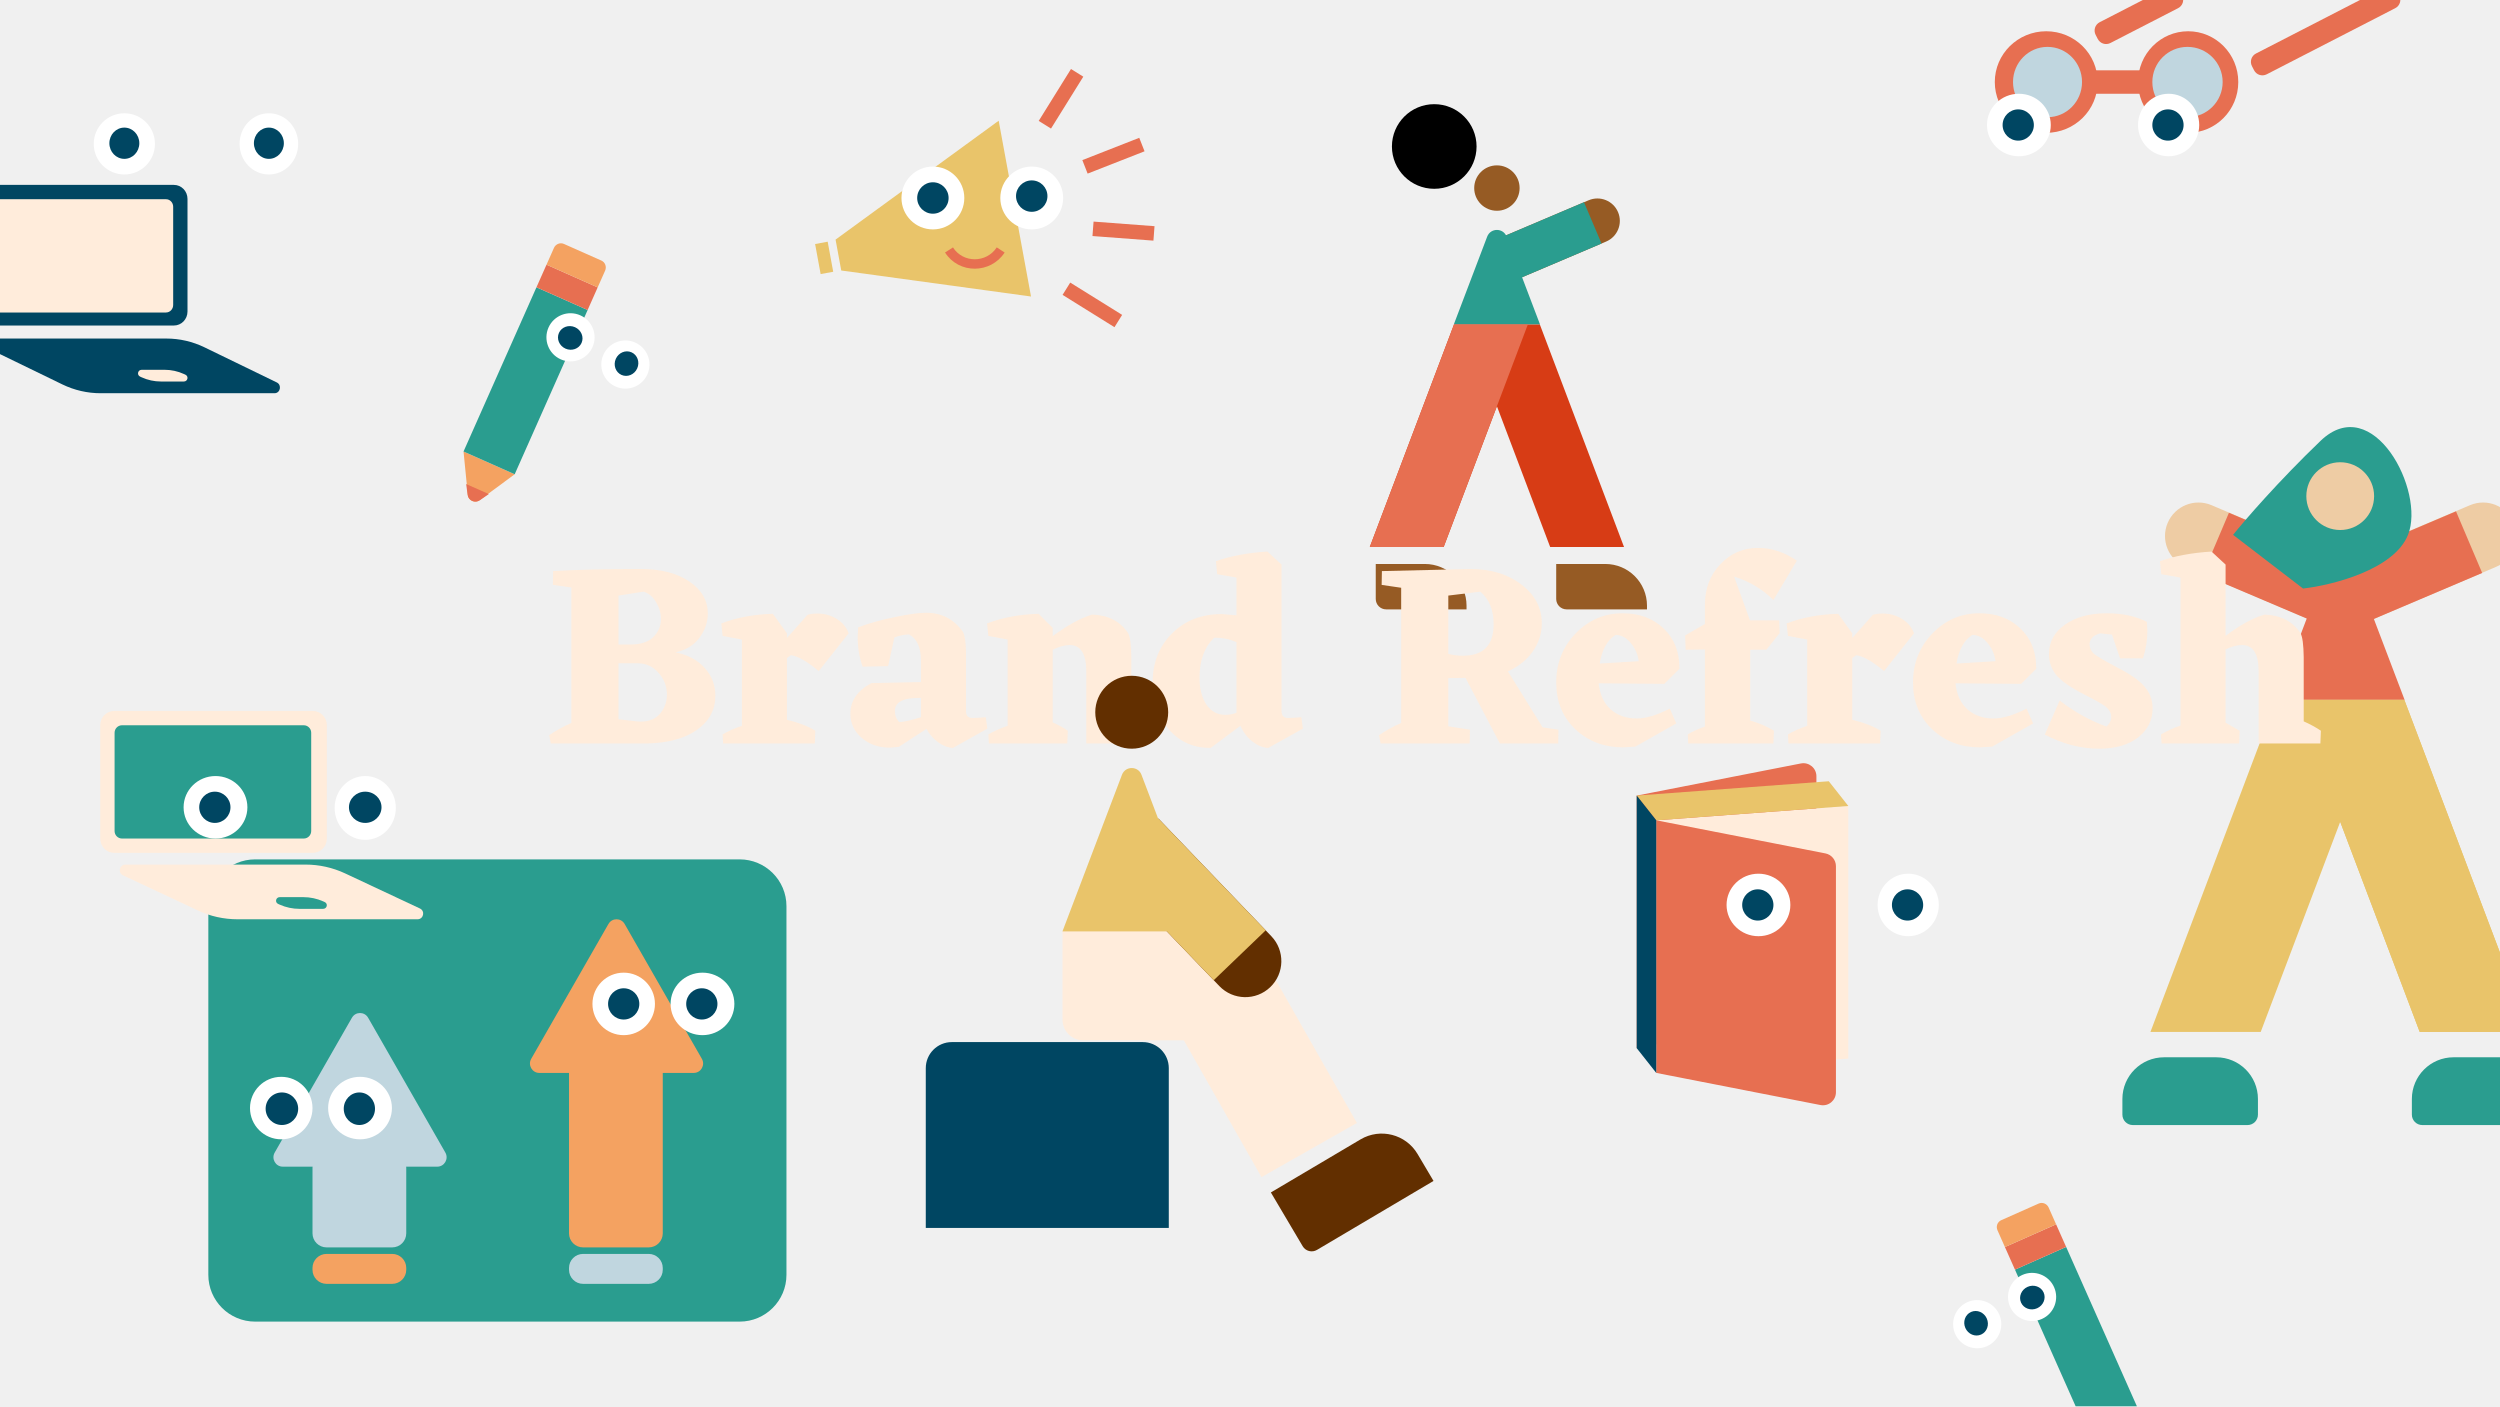
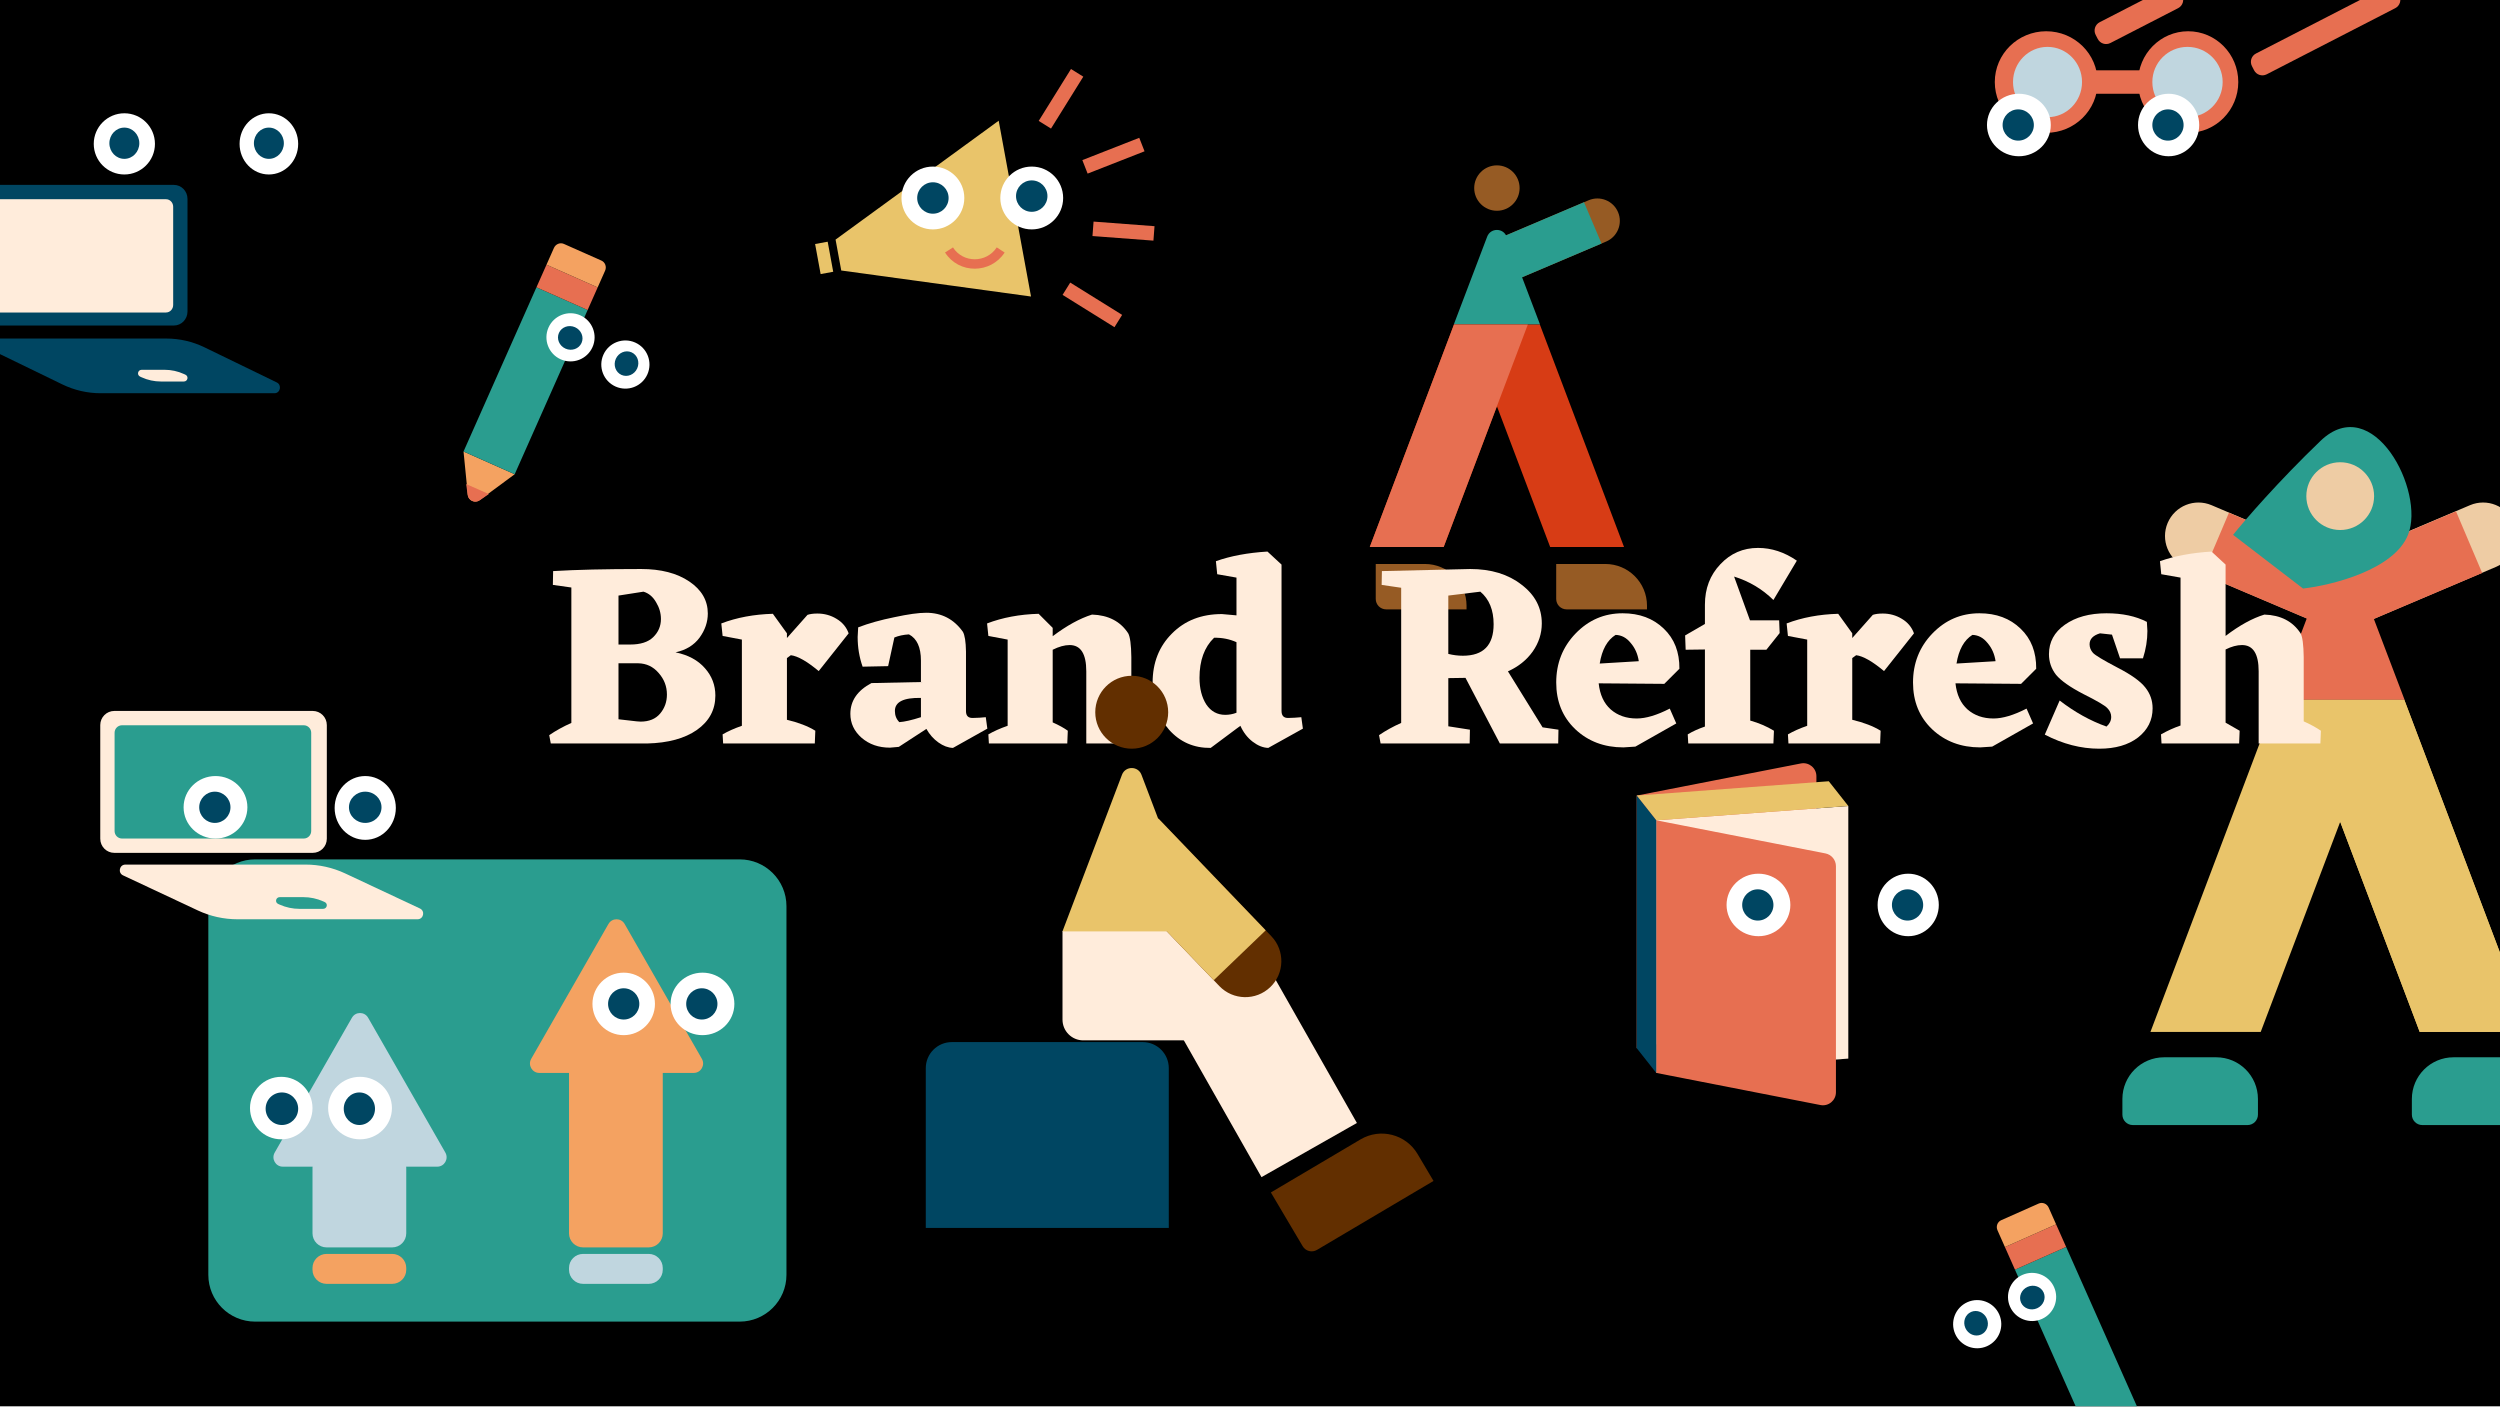
<svg xmlns="http://www.w3.org/2000/svg" width="1920" height="1080" viewBox="0 0 1920 1080" fill="none">
  <g clip-path="url(#clip0)">
-     <rect width="1920" height="1080" fill="none" />
+     <rect width="1920" height="1080" fill="#000000" />
    <path d="M359.293 380.06C359.734 384.504 364.777 386.743 368.369 384.091L377.786 377.138L395.287 364.218L355.988 346.765L359.293 380.06Z" fill="#F4A261" />
    <path d="M412 220.643L451.299 238.096L395.287 364.218L355.988 346.765L412 220.643Z" fill="#2A9D8F" />
    <path d="M419.712 203.279L459.011 220.732L451.299 238.096L412 220.643L419.712 203.279Z" fill="#E76F51" />
    <path d="M425.424 190.416C426.752 187.425 430.175 186.042 433.069 187.327L461.888 200.126C464.782 201.411 466.051 204.878 464.723 207.869L459.01 220.731L419.711 203.279L425.424 190.416Z" fill="#F4A261" />
    <path d="M359.141 380.164C359.707 384.435 364.845 386.717 368.393 384.273L375.39 379.453L358.025 371.742L359.141 380.164Z" fill="#E76F51" />
    <path d="M455.063 266.575C450.916 275.913 439.985 280.121 430.647 275.974C421.309 271.827 417.101 260.896 421.248 251.558C425.395 242.22 436.327 238.012 445.664 242.159C455.002 246.306 459.21 257.238 455.063 266.575Z" fill="white" />
    <path d="M446.634 263.379C444.617 267.922 439.094 269.878 434.299 267.749C429.504 265.619 427.252 260.21 429.27 255.668C431.287 251.125 436.81 249.169 441.605 251.298C446.4 253.428 448.652 258.837 446.634 263.379Z" fill="#004662" />
    <path d="M497.206 287.48C493.059 296.818 482.127 301.026 472.789 296.879C463.452 292.731 459.244 281.8 463.391 272.462C467.538 263.124 478.469 258.916 487.807 263.063C497.145 267.21 501.353 278.142 497.206 287.48Z" fill="white" />
    <path d="M489.387 282.913C487.257 287.708 481.848 289.96 477.306 287.942C472.763 285.925 470.807 280.402 472.936 275.607C475.066 270.812 480.475 268.56 485.017 270.578C489.56 272.595 491.516 278.118 489.387 282.913Z" fill="#004662" />
    <path d="M1586.79 957.643L1547.49 975.096L1603.5 1101.22L1642.8 1083.76L1586.79 957.643Z" fill="#2A9D8F" />
    <path d="M1579.08 940.278L1539.78 957.731L1547.49 975.096L1586.79 957.643L1579.08 940.278Z" fill="#E76F51" />
    <path d="M1573.37 927.416C1572.04 924.425 1568.62 923.042 1565.72 924.327L1536.9 937.126C1534.01 938.411 1532.74 941.878 1534.07 944.869L1539.78 957.731L1579.08 940.279L1573.37 927.416Z" fill="#F4A261" />
    <path d="M1543.73 1003.58C1547.87 1012.91 1558.81 1017.12 1568.14 1012.97C1577.48 1008.83 1581.69 997.896 1577.54 988.558C1573.4 979.22 1562.46 975.012 1553.13 979.159C1543.79 983.306 1539.58 994.238 1543.73 1003.58Z" fill="white" />
    <path d="M1552.16 1000.38C1554.17 1004.92 1559.7 1006.88 1564.49 1004.75C1569.29 1002.62 1571.54 997.21 1569.52 992.668C1567.5 988.125 1561.98 986.169 1557.19 988.298C1552.39 990.428 1550.14 995.837 1552.16 1000.38Z" fill="#004662" />
    <path d="M1501.59 1024.48C1505.73 1033.82 1516.66 1038.03 1526 1033.88C1535.34 1029.73 1539.55 1018.8 1535.4 1009.46C1531.25 1000.12 1520.32 995.917 1510.98 1000.06C1501.65 1004.21 1497.44 1015.14 1501.59 1024.48Z" fill="white" />
    <path d="M1509.4 1019.91C1511.53 1024.71 1516.94 1026.96 1521.49 1024.94C1526.03 1022.92 1527.98 1017.4 1525.85 1012.61C1523.73 1007.81 1518.32 1005.56 1513.77 1007.58C1509.23 1009.6 1507.27 1015.12 1509.4 1019.91Z" fill="#004662" />
    <path d="M160 695.931C160 676.087 176.096 660 195.951 660H568.049C587.904 660 604 676.087 604 695.931V979.069C604 998.913 587.904 1015 568.049 1015H195.951C176.096 1015 160 998.913 160 979.069V695.931Z" fill="#2A9D8F" />
    <path d="M240 896.8C240 890.835 244.835 886 250.8 886H301.2C307.165 886 312 890.835 312 896.8V947.2C312 953.165 307.165 958 301.2 958H250.8C244.835 958 240 953.165 240 947.2V896.8Z" fill="#C0D6DF" />
    <path d="M240 973.781C240 967.827 244.835 963 250.8 963H301.2C307.165 963 312 967.827 312 973.781V975.219C312 981.173 307.165 986 301.2 986H250.8C244.835 986 240 981.173 240 975.219V973.781Z" fill="#F4A261" />
    <path d="M270.287 781.615C273.048 776.795 279.952 776.795 282.713 781.615L342.028 885.155C344.789 889.975 341.338 896 335.815 896H217.185C211.662 896 208.211 889.975 210.972 885.155L270.287 781.615Z" fill="#C0D6DF" />
    <path d="M240 851C240 864.255 229.255 875 216 875C202.745 875 192 864.255 192 851C192 837.745 202.745 827 216 827C229.255 827 240 837.745 240 851Z" fill="white" />
    <path d="M229 851.5C229 858.404 223.404 864 216.5 864C209.596 864 204 858.404 204 851.5C204 844.596 209.596 839 216.5 839C223.404 839 229 844.596 229 851.5Z" fill="#004662" />
    <path d="M301 851C301 864.255 290.031 875 276.5 875C262.969 875 252 864.255 252 851C252 837.745 262.969 827 276.5 827C290.031 827 301 837.745 301 851Z" fill="white" />
    <path d="M288 851.5C288 858.404 282.627 864 276 864C269.373 864 264 858.404 264 851.5C264 844.596 269.373 839 276 839C282.627 839 288 844.596 288 851.5Z" fill="#004662" />
    <path d="M437 817.786C437 811.829 441.835 807 447.8 807H498.2C504.165 807 509 811.829 509 817.786V947.214C509 953.171 504.165 958 498.2 958H447.8C441.835 958 437 953.171 437 947.214V817.786Z" fill="#F4A261" />
    <path d="M437 973.781C437 967.827 441.835 963 447.8 963H498.2C504.165 963 509 967.827 509 973.781V975.219C509 981.173 504.165 986 498.2 986H447.8C441.835 986 437 981.173 437 975.219V973.781Z" fill="#C0D6DF" />
    <path d="M467.287 709.615C470.048 704.795 476.952 704.795 479.713 709.615L539.028 813.155C541.789 817.975 538.338 824 532.815 824H414.185C408.662 824 405.211 817.975 407.972 813.155L467.287 709.615Z" fill="#F4A261" />
    <path d="M503 771C503 784.255 492.255 795 479 795C465.745 795 455 784.255 455 771C455 757.745 465.745 747 479 747C492.255 747 503 757.745 503 771Z" fill="white" />
    <path d="M491 771C491 777.627 485.627 783 479 783C472.373 783 467 777.627 467 771C467 764.373 472.373 759 479 759C485.627 759 491 764.373 491 771Z" fill="#004662" />
    <path d="M564 771C564 784.255 553.031 795 539.5 795C525.969 795 515 784.255 515 771C515 757.745 525.969 747 539.5 747C553.031 747 564 757.745 564 771Z" fill="white" />
    <path d="M551 771C551 777.627 545.627 783 539 783C532.373 783 527 777.627 527 771C527 764.373 532.373 759 539 759C545.627 759 551 764.373 551 771Z" fill="#004662" />
    <path d="M1565 54.007H1690V72.007H1565V54.007Z" fill="#E76F51" />
    <path d="M1611 63.007C1611 84.546 1593.32 102.007 1571.5 102.007C1549.68 102.007 1532 84.546 1532 63.007C1532 41.468 1549.68 24.007 1571.5 24.007C1593.32 24.007 1611 41.468 1611 63.007Z" fill="#E76F51" />
    <path d="M1599 63.007C1599 77.918 1587.14 90.007 1572.5 90.007C1557.86 90.007 1546 77.918 1546 63.007C1546 48.095 1557.86 36.007 1572.5 36.007C1587.14 36.007 1599 48.095 1599 63.007Z" fill="#C0D6DF" />
    <path d="M1719 63.007C1719 84.546 1701.76 102.007 1680.5 102.007C1659.24 102.007 1642 84.546 1642 63.007C1642 41.468 1659.24 24.007 1680.5 24.007C1701.76 24.007 1719 41.468 1719 63.007Z" fill="#E76F51" />
    <path d="M1729.49 50.78C1727.67 47.25 1729.06 42.916 1732.59 41.099L1831.35 -9.711C1834.88 -11.527 1839.21 -10.138 1841.03 -6.608L1842.67 -3.412C1844.49 0.118 1843.1 4.452 1839.57 6.269L1740.81 57.079C1737.28 58.895 1732.95 57.506 1731.13 53.976L1729.49 50.78Z" fill="#E76F51" />
    <path d="M1609.44 26.74C1607.63 23.21 1609.02 18.876 1612.55 17.059L1664.58 -9.711C1668.11 -11.527 1672.44 -10.138 1674.26 -6.608L1675.9 -3.412C1677.72 0.118 1676.33 4.452 1672.8 6.268L1620.77 33.039C1617.24 34.855 1612.91 33.466 1611.09 29.936L1609.44 26.74Z" fill="#E76F51" />
    <path d="M1707 63.007C1707 77.918 1694.91 90.007 1680 90.007C1665.09 90.007 1653 77.918 1653 63.007C1653 48.095 1665.09 36.007 1680 36.007C1694.91 36.007 1707 48.095 1707 63.007Z" fill="#C0D6DF" />
    <path d="M1575 96.007C1575 109.261 1564.03 120.007 1550.5 120.007C1536.97 120.007 1526 109.261 1526 96.007C1526 82.752 1536.97 72.007 1550.5 72.007C1564.03 72.007 1575 82.752 1575 96.007Z" fill="white" />
    <path d="M1562 96.007C1562 102.634 1556.63 108.007 1550 108.007C1543.37 108.007 1538 102.634 1538 96.007C1538 89.379 1543.37 84.007 1550 84.007C1556.63 84.007 1562 89.379 1562 96.007Z" fill="#004662" />
    <path d="M1689 96.007C1689 109.261 1678.48 120.007 1665.5 120.007C1652.52 120.007 1642 109.261 1642 96.007C1642 82.752 1652.52 72.007 1665.5 72.007C1678.48 72.007 1689 82.752 1689 96.007Z" fill="white" />
    <path d="M1677 96.007C1677 102.634 1671.63 108.007 1665 108.007C1658.37 108.007 1653 102.634 1653 96.007C1653 89.379 1658.37 84.007 1665 84.007C1671.63 84.007 1677 89.379 1677 96.007Z" fill="#004662" />
    <path d="M1395 596.146C1395 589.853 1389.26 585.124 1383.08 586.332L1257 611V805L1395 778V596.146Z" fill="#E76F51" />
    <path d="M1419.5 619L1272 630V824L1419.5 813V619Z" fill="#FFECDB" />
    <path d="M1404.5 600L1257 611L1272 630L1419.5 619L1404.5 600Z" fill="#E9C46A" />
    <path d="M1272 630L1401.92 655.419C1406.61 656.337 1410 660.451 1410 665.233V838.854C1410 845.147 1404.26 849.876 1398.08 848.668L1272 824V630Z" fill="#E76F51" />
    <path d="M1257 611L1272 630V824L1257 805V611Z" fill="#004662" />
    <path d="M1375 695C1375 708.255 1364.03 719 1350.5 719C1336.97 719 1326 708.255 1326 695C1326 681.745 1336.97 671 1350.5 671C1364.03 671 1375 681.745 1375 695Z" fill="white" />
    <path d="M1362 695C1362 701.627 1356.63 707 1350 707C1343.37 707 1338 701.627 1338 695C1338 688.373 1343.37 683 1350 683C1356.63 683 1362 688.373 1362 695Z" fill="#004662" />
    <path d="M1489 695C1489 708.255 1478.48 719 1465.5 719C1452.52 719 1442 708.255 1442 695C1442 681.745 1452.52 671 1465.5 671C1478.48 671 1489 681.745 1489 695Z" fill="white" />
    <path d="M1477 695C1477 701.627 1471.63 707 1465 707C1458.37 707 1453 701.627 1453 695C1453 688.373 1458.37 683 1465 683C1471.63 683 1477 688.373 1477 695Z" fill="#004662" />
    <path d="M-24 152.759C-24 146.817 -19.327 142 -13.563 142H133.563C139.327 142 144 146.817 144 152.759V239.241C144 245.183 139.327 250 133.563 250H-13.563C-19.327 250 -24 245.183 -24 239.241V152.759Z" fill="#004662" />
    <path d="M-13 158.765C-13 155.581 -10.525 153 -7.471 153H127.471C130.525 153 133 155.581 133 158.765V234.235C133 237.419 130.525 240 127.471 240H-7.471C-10.525 240 -13 237.419 -13 234.235V158.765Z" fill="#FFECDB" />
    <path d="M157.132 266.783C147.935 262.315 137.91 260 127.761 260H-5.824C-10.287 260 -11.631 266.316 -7.587 268.28L47.868 295.217C57.065 299.685 67.09 302 77.239 302H210.824C215.287 302 216.631 295.684 212.587 293.72L157.132 266.783Z" fill="#004662" />
    <path d="M141.273 287.245C136.622 285.108 131.55 284 126.414 284H108.808C105.81 284 104.904 287.998 107.619 289.246L108.727 289.755C113.378 291.892 118.45 293 123.586 293H141.192C144.19 293 145.096 289.002 142.381 287.754L141.273 287.245Z" fill="#FFECDB" />
    <path d="M119 110.5C119 123.479 108.479 134 95.5 134C82.521 134 72 123.479 72 110.5C72 97.521 82.521 87 95.5 87C108.479 87 119 97.521 119 110.5Z" fill="white" />
    <path d="M107 110C107 116.627 101.851 122 95.5 122C89.149 122 84 116.627 84 110C84 103.373 89.149 98 95.5 98C101.851 98 107 103.373 107 110Z" fill="#004662" />
    <path d="M229 110.5C229 123.479 218.926 134 206.5 134C194.074 134 184 123.479 184 110.5C184 97.521 194.074 87 206.5 87C218.926 87 229 97.521 229 110.5Z" fill="white" />
    <path d="M218 110C218 116.627 212.851 122 206.5 122C200.149 122 195 116.627 195 110C195 103.373 200.149 98 206.5 98C212.851 98 218 103.373 218 110Z" fill="#004662" />
    <path d="M77 556.859C77 550.862 81.84 546 87.81 546H240.19C246.16 546 251 550.862 251 556.859V644.141C251 650.138 246.16 655 240.19 655H87.81C81.84 655 77 650.138 77 644.141V556.859Z" fill="#FFECDB" />
    <path d="M88 562.765C88 559.581 90.56 557 93.718 557H233.282C236.44 557 239 559.581 239 562.765V638.235C239 641.419 236.44 644 233.282 644H93.718C90.56 644 88 641.419 88 638.235V562.765Z" fill="#2A9D8F" />
    <path d="M265.075 670.783C255.55 666.315 245.169 664 234.66 664H96.324C91.703 664 90.311 670.316 94.499 672.28L151.925 699.217C161.45 703.685 171.831 706 182.34 706H320.676C325.297 706 326.689 699.684 322.501 697.72L265.075 670.783Z" fill="#FFECDB" />
    <path d="M248.201 692.245C243.428 690.108 238.222 689 232.951 689H214.882C211.805 689 210.875 692.998 213.662 694.246L214.799 694.755C219.572 696.892 224.778 698 230.049 698H248.118C251.195 698 252.125 694.002 249.338 692.754L248.201 692.245Z" fill="#2A9D8F" />
    <path d="M190 620C190 633.255 179.031 644 165.5 644C151.969 644 141 633.255 141 620C141 606.745 151.969 596 165.5 596C179.031 596 190 606.745 190 620Z" fill="white" />
    <path d="M177 620C177 626.627 171.627 632 165 632C158.373 632 153 626.627 153 620C153 613.373 158.373 608 165 608C171.627 608 177 613.373 177 620Z" fill="#004662" />
    <path d="M304 620.5C304 634.031 293.479 645 280.5 645C267.521 645 257 634.031 257 620.5C257 606.969 267.521 596 280.5 596C293.479 596 304 606.969 304 620.5Z" fill="white" />
    <path d="M293 620C293 626.627 287.404 632 280.5 632C273.596 632 268 626.627 268 620C268 613.373 273.596 608 280.5 608C287.404 608 293 613.373 293 620Z" fill="#004662" />
    <path d="M1148.31 184.28L1220.08 153.8C1228.83 150.082 1238.94 154.165 1242.66 162.92V162.92C1246.38 171.675 1242.3 181.786 1233.54 185.505L1161.77 215.985L1148.31 184.28Z" fill="#965B24" />
    <path d="M1148.31 184.276L1216.5 155.315L1229.96 187.019L1161.77 215.981L1148.31 184.276Z" fill="#2A9D8F" />
    <path d="M1132.19 144.433C1132.19 154.062 1140 161.867 1149.63 161.867C1159.26 161.867 1167.06 154.062 1167.06 144.433C1167.06 134.805 1159.26 127 1149.63 127C1140 127 1132.19 134.805 1132.19 144.433Z" fill="#965B24" />
    <path d="M1157.1 181.75C1154.49 174.873 1144.76 174.873 1142.15 181.75L1116.5 249.237H1182.75L1157.1 181.75Z" fill="#2A9D8F" />
    <path fill-rule="evenodd" clip-rule="evenodd" d="M1247.25 420.084L1182.61 249.238H1116.65L1052 420.084H1108.73L1149.63 311.998L1190.52 420.084H1247.25Z" fill="#D73C15" />
    <path fill-rule="evenodd" clip-rule="evenodd" d="M1108.73 420.085H1052L1116.65 249.238H1173.37L1108.73 420.085Z" fill="#E76F51" />
    <path d="M1056.57 433.133H1094.3C1111.97 433.133 1126.3 447.46 1126.3 465.133V468H1064.57C1060.15 468 1056.57 464.418 1056.57 460V433.133Z" fill="#965B24" />
    <path d="M1195.16 433.133H1232.89C1250.57 433.133 1264.89 447.46 1264.89 465.133V468H1203.16C1198.74 468 1195.16 464.418 1195.16 460V433.133Z" fill="#965B24" />
    <path d="M1134 112.5C1134 130.449 1119.45 145 1101.5 145C1083.55 145 1069 130.449 1069 112.5C1069 94.551 1083.55 80 1101.5 80C1119.45 80 1134 94.551 1134 112.5Z" fill="black" />
    <path d="M1798.35 430.403L1698.48 387.987C1685.41 382.437 1670.32 388.532 1664.77 401.601V401.601C1659.22 414.671 1665.31 429.765 1678.38 435.316L1778.25 477.732L1798.35 430.403Z" fill="#EECCA4" />
    <path d="M1799.25 430.94L1711.82 393.806L1691.72 441.135L1779.15 478.269L1799.25 430.94Z" fill="#E76F51" />
    <path d="M1797.09 430.403L1896.96 387.987C1910.03 382.437 1925.12 388.532 1930.67 401.601V401.601C1936.23 414.671 1930.13 429.765 1917.06 435.316L1817.19 477.732L1797.09 430.403Z" fill="#EECCA4" />
    <path d="M1796.19 430.94L1886.21 392.71L1906.31 440.039L1816.29 478.269L1796.19 430.94Z" fill="#E76F51" />
    <path d="M1789.8 427.033C1792.42 420.156 1802.15 420.156 1804.76 427.034L1846.73 537.477H1747.84L1789.8 427.033Z" fill="#E76F51" />
    <path fill-rule="evenodd" clip-rule="evenodd" d="M1651.54 792.519L1748.05 537.477H1846.52L1943.02 792.519H1858.33L1797.28 631.166L1736.23 792.519H1651.54Z" fill="#E9C46A" />
    <path fill-rule="evenodd" clip-rule="evenodd" d="M1858.34 792.519H1943.02L1846.52 537.478H1761.83L1858.34 792.519Z" fill="#E9C46A" />
    <path d="M1768.75 452L1715 410.754C1723.96 399.584 1749.93 369.509 1782.18 338.575C1822.49 299.907 1862.8 377.242 1849.36 410.754C1838.62 437.564 1791.14 449.422 1768.75 452Z" fill="#2A9D8F" />
    <path d="M1823.31 381.025C1823.31 395.398 1811.66 407.049 1797.28 407.049C1782.91 407.049 1771.26 395.398 1771.26 381.025C1771.26 366.652 1782.91 355 1797.28 355C1811.66 355 1823.31 366.652 1823.31 381.025Z" fill="#EECCA4" />
    <path d="M1956.41 843.998C1956.41 826.325 1942.09 811.998 1924.41 811.998H1884.31C1866.64 811.998 1852.31 826.325 1852.31 843.998V856.048C1852.31 860.466 1855.9 864.048 1860.31 864.048H1948.41C1952.83 864.048 1956.41 860.466 1956.41 856.048V843.998Z" fill="#2A9D8F" />
    <path d="M1734.1 843.998C1734.1 826.325 1719.77 811.998 1702.1 811.998H1662C1644.33 811.998 1630 826.325 1630 843.998V856.048C1630 860.466 1633.58 864.048 1638 864.048H1726.1C1730.52 864.048 1734.1 860.466 1734.1 856.048V843.998Z" fill="#2A9D8F" />
    <path d="M518.8 501C528.533 503 536.066 507.067 541.4 513.2C546.733 519.2 549.4 526.2 549.4 534.2C549.4 545.133 544.666 553.933 535.2 560.6C525.866 567.133 513.133 570.6 497 571H423L421.8 564.6C426.866 561.133 432.533 558 438.8 555.2V451.2L424.6 449.2L424.8 438.6C442.666 437.533 465.2 437 492.4 437C507.6 437 519.933 440.2 529.4 446.6C538.866 453 543.6 461.2 543.6 471.2C543.6 477.733 541.466 483.933 537.2 489.8C532.933 495.533 526.8 499.267 518.8 501ZM475 457.4V495H484C491.866 495 497.733 493.133 501.6 489.4C505.6 485.533 507.6 480.867 507.6 475.4C507.6 470.867 506.333 466.533 503.8 462.4C501.4 458.267 498.2 455.6 494.2 454.4L475 457.4ZM489 554L492 554.2C498.533 554.2 503.533 552.133 507 548C510.466 543.867 512.2 539 512.2 533.4C512.2 527.133 510.066 521.6 505.8 516.8C501.666 512 496.466 509.533 490.2 509.4H475V552.4L489 554Z" fill="#FFECDB" />
    <path d="M604.365 505.4V552.8C613.299 554.933 620.565 557.733 626.165 561.2L625.765 571H555.365L554.965 564C559.099 561.6 564.032 559.4 569.765 557.4V491.2L554.965 488.4L553.965 478.8C565.832 474.267 579.032 471.8 593.565 471.4L604.365 486.4V490L620.165 472.2C622.165 471.533 624.699 471.2 627.765 471.2C633.099 471.2 637.965 472.533 642.365 475.2C646.899 477.867 650.032 481.6 651.765 486.4L628.765 515.4C619.832 507.933 612.699 503.867 607.365 503.2L604.365 505.4Z" fill="#FFECDB" />
    <path d="M758.278 559.6L731.878 574.4C728.145 574.267 724.411 572.867 720.678 570.2C716.945 567.533 713.878 564.067 711.478 559.8L690.278 573.6L683.478 574.2C674.811 574.2 667.545 571.667 661.678 566.6C655.945 561.533 653.078 555.4 653.078 548.2C653.078 538.2 658.478 530.333 669.278 524.6L707.278 523.8V507.4C707.278 497.133 704.211 490.4 698.078 487.2C693.811 487.467 690.078 488.267 686.878 489.6L682.078 511.6L662.478 512C659.945 504.8 658.678 497.2 658.678 489.2L659.078 481.8C667.078 478.733 676.345 476.133 686.878 474C697.411 471.733 705.545 470.6 711.278 470.6C723.145 470.6 732.545 475.467 739.478 485.2C740.945 487.733 741.745 492.8 741.878 500.4V546.2C741.878 549.667 743.545 551.4 746.878 551.4L752.278 551.2L757.078 550.8L758.278 559.6ZM687.278 546C687.278 549.467 688.411 552.333 690.678 554.6C694.678 554.333 700.211 553.067 707.278 550.8V536C693.945 535.733 687.278 539.067 687.278 546Z" fill="#FFECDB" />
    <path d="M868.867 554.2C874.734 556.2 879.534 558.533 883.267 561.2L882.667 571H834.267V515.6C834.267 502.133 830 495.4 821.467 495.4C817.6 495.4 813.267 496.6 808.467 499V554.8C813.267 556.933 817.134 559.067 820.067 561.2L819.667 571H759.467L759.067 564C763.2 561.6 768.134 559.4 773.867 557.4V491.2L759.067 488.4L758.067 478.8C769.934 474.267 783.134 471.8 797.667 471.4L808.467 482.2V488.6C819.267 480.467 829.334 474.933 838.667 472C851.2 472.4 860.467 477.2 866.467 486.4C867.934 489.067 868.734 495.133 868.867 504.6V554.2Z" fill="#FFECDB" />
    <path d="M1000.62 559.6L974.015 574.4C970.015 574.267 966.015 572.667 962.015 569.6C958.015 566.533 954.882 562.467 952.615 557.4L929.815 574.4C916.882 574.533 906.215 569.867 897.815 560.4C889.415 550.8 885.215 538.733 885.215 524.2C885.215 509 890.149 496.467 900.015 486.6C909.882 476.6 922.682 471.6 938.415 471.6L949.615 472.6V443.6L934.815 441L933.815 431C945.015 427 958.215 424.533 973.415 423.6L984.215 433.6V546C984.215 549.6 985.882 551.4 989.215 551.4L994.415 551.2L999.415 550.8L1000.62 559.6ZM921.215 520.6C921.215 528.733 922.949 535.533 926.415 541C930.015 546.333 934.882 549 941.015 549C943.949 549 946.815 548.467 949.615 547.4V493.2C944.282 490.8 938.549 489.667 932.415 489.8C924.949 497 921.215 507.267 921.215 520.6Z" fill="#FFECDB" />
    <path d="M1196.9 560.4L1196.7 571H1151.9L1125.5 520.6L1112.3 520.8V557.8L1128.9 560.4L1128.7 571H1060.3L1059.1 564.6C1064.17 561.133 1069.84 558 1076.1 555.2V451.4L1061.1 449.2L1061.3 438.6L1129.1 437C1145.1 437 1158.24 441 1168.5 449C1178.9 456.867 1184.1 466.8 1184.1 478.8C1184.1 486.533 1181.77 493.733 1177.1 500.4C1172.44 506.933 1166.1 512 1158.1 515.6L1184.7 558.6L1196.9 560.4ZM1112.3 502.2C1116.04 503.133 1119.77 503.6 1123.5 503.6C1139.24 503.6 1147.1 495.533 1147.1 479.4C1147.1 468.467 1143.7 460.133 1136.9 454.4L1112.3 457.4V502.2Z" fill="#FFECDB" />
    <path d="M1278.18 525.2L1227.78 524.8C1228.71 533.467 1231.78 540.133 1236.98 544.8C1242.31 549.467 1248.98 551.8 1256.98 551.8C1264.04 551.8 1272.51 549.267 1282.38 544.2L1287.38 555.6L1255.98 573.4L1246.78 574C1231.98 574 1219.64 569.333 1209.78 560C1200.04 550.667 1195.18 538.733 1195.18 524.2C1195.18 509.4 1200.11 496.867 1209.98 486.6C1219.98 476.2 1232.04 471 1246.18 471C1259.11 471 1269.64 474.933 1277.78 482.8C1285.91 490.533 1289.91 500.8 1289.78 513.6L1278.18 525.2ZM1240.78 487.6C1234.38 491.6 1230.31 498.933 1228.58 509.6L1258.58 507.8C1257.78 502.333 1255.71 497.667 1252.38 493.8C1249.18 489.8 1245.31 487.733 1240.78 487.6Z" fill="#FFECDB" />
    <path d="M1344.18 499V553.4C1350.84 555.267 1356.91 557.867 1362.38 561.2L1361.98 571H1296.58L1296.18 564C1299.91 561.733 1304.31 559.733 1309.38 558V498.8L1294.58 499L1294.18 488L1309.38 479.2V464.4C1309.38 452 1313.31 441.667 1321.18 433.4C1329.04 425 1338.71 420.8 1350.18 420.8C1360.58 420.8 1370.51 424.067 1379.98 430.6L1361.98 460.8C1353.44 452.4 1343.38 446.4 1331.78 442.8L1343.98 476.4H1366.38L1366.78 486.2L1356.58 499H1344.18Z" fill="#FFECDB" />
    <path d="M1422.53 505.4V552.8C1431.46 554.933 1438.73 557.733 1444.33 561.2L1443.93 571H1373.53L1373.13 564C1377.26 561.6 1382.2 559.4 1387.93 557.4V491.2L1373.13 488.4L1372.13 478.8C1384 474.267 1397.2 471.8 1411.73 471.4L1422.53 486.4V490L1438.33 472.2C1440.33 471.533 1442.86 471.2 1445.93 471.2C1451.26 471.2 1456.13 472.533 1460.53 475.2C1465.06 477.867 1468.2 481.6 1469.93 486.4L1446.93 515.4C1438 507.933 1430.86 503.867 1425.53 503.2L1422.53 505.4Z" fill="#FFECDB" />
    <path d="M1552.2 525.2L1501.8 524.8C1502.73 533.467 1505.8 540.133 1511 544.8C1516.33 549.467 1523 551.8 1531 551.8C1538.07 551.8 1546.53 549.267 1556.4 544.2L1561.4 555.6L1530 573.4L1520.8 574C1506 574 1493.67 569.333 1483.8 560C1474.07 550.667 1469.2 538.733 1469.2 524.2C1469.2 509.4 1474.13 496.867 1484 486.6C1494 476.2 1506.07 471 1520.2 471C1533.13 471 1543.67 474.933 1551.8 482.8C1559.93 490.533 1563.93 500.8 1563.8 513.6L1552.2 525.2ZM1514.8 487.6C1508.4 491.6 1504.33 498.933 1502.6 509.6L1532.6 507.8C1531.8 502.333 1529.73 497.667 1526.4 493.8C1523.2 489.8 1519.33 487.733 1514.8 487.6Z" fill="#FFECDB" />
    <path d="M1604.8 494.8C1604.8 497.2 1605.67 499.4 1607.4 501.4C1609.13 503.267 1615.33 507 1626 512.6C1636.67 518.067 1643.87 523.2 1647.6 528C1651.33 532.667 1653.2 538 1653.2 544C1653.2 553.067 1649.47 560.533 1642 566.4C1634.53 572.133 1624.6 575 1612.2 575C1598.2 575 1584.27 571.4 1570.4 564.2L1581.8 538C1593.4 546.933 1605.4 553.6 1617.8 558C1620.2 555.867 1621.4 553.4 1621.4 550.6C1621.4 548.067 1620.4 545.8 1618.4 543.8C1616.53 541.8 1610.4 538.2 1600 533C1589.73 527.667 1582.73 522.733 1579 518.2C1575.4 513.533 1573.6 508.267 1573.6 502.4C1573.6 493.067 1577.67 485.533 1585.8 479.8C1594.07 473.933 1604.73 471 1617.8 471C1629.93 471 1640.27 473.2 1648.8 477.6L1649.2 484.6C1649.2 491.533 1648.07 498.533 1645.8 505.6H1628.2L1622 487.4L1612.8 486.4C1607.47 488 1604.8 490.8 1604.8 494.8Z" fill="#FFECDB" />
    <path d="M1769.25 554C1774.31 556.267 1778.71 558.667 1782.45 561.2L1782.05 571H1734.65V515.6C1734.65 502.133 1730.38 495.4 1721.85 495.4C1717.98 495.4 1713.78 496.533 1709.25 498.8V555L1720.05 561.2L1719.65 571H1660.05L1659.65 564C1664.58 561.2 1669.58 558.933 1674.65 557.2V443.6L1659.85 441L1658.85 431C1670.05 427 1683.25 424.533 1698.45 423.6L1709.25 433.6V488.4C1719.91 480.267 1729.85 474.8 1739.05 472C1751.58 472.4 1760.85 477.2 1766.85 486.4C1768.31 489.067 1769.11 495.133 1769.25 504.6V554Z" fill="#FFECDB" />
    <path d="M976.025 915.804L1044.88 875.062C1060.09 866.062 1079.71 871.096 1088.71 886.306L1100.94 906.962L1011.43 959.926C1007.63 962.176 1002.72 960.918 1000.47 957.115L976.025 915.804Z" fill="#622F00" />
    <path d="M831.921 799C823.128 799 816 791.859 816 783.05V715H958V799H831.921Z" fill="#FFECDB" />
    <path d="M711 943.028H897.63V820.326C897.63 809.28 888.675 800.326 877.63 800.326H731C719.954 800.326 711 809.28 711 820.326V943.028Z" fill="#004662" />
    <path d="M884.96 756.301L958.239 714.705L1042.1 862.446L968.822 904.042L884.96 756.301Z" fill="#FFECDB" />
    <path d="M889.657 628.646L976.375 718.998C986.954 730.021 986.595 747.532 975.572 758.111V758.111C964.55 768.69 947.039 768.33 936.46 757.308L849.742 666.955L889.657 628.646Z" fill="#622F00" />
    <path fill-rule="evenodd" clip-rule="evenodd" d="M972.059 714.5L889.662 628.649L889.49 628.815L876.644 595.009C874.031 588.132 864.301 588.132 861.688 595.009L815.964 715.334L896.176 715.334L932.144 752.809L972.059 714.5Z" fill="#E9C46A" />
    <path d="M841.165 547.001C841.165 562.465 853.702 575.002 869.166 575.002C884.631 575.002 897.167 562.465 897.167 547.001C897.167 531.536 884.631 519 869.166 519C853.702 519 841.165 531.536 841.165 547.001Z" fill="#622F00" />
    <path d="M797.725 92.868L822.515 53L831.968 58.878L807.178 98.746L797.725 92.868Z" fill="#E76F51" />
    <path d="M839.856 170.182L886.67 173.713L885.833 184.813L839.019 181.282L839.856 170.182Z" fill="#E76F51" />
    <path d="M831.237 122.967L874.946 105.834L879.009 116.198L835.3 133.331L831.237 122.967Z" fill="#E76F51" />
    <path d="M821.938 217.025L861.797 241.828L855.916 251.28L816.056 226.476L821.938 217.025Z" fill="#E76F51" />
    <path d="M646.081 207.746L641.715 184.006L766.988 92.705L791.822 227.725L646.081 207.746Z" fill="#E9C46A" />
    <path fill-rule="evenodd" clip-rule="evenodd" d="M771.568 193.949C760.809 210.405 736.424 210.601 725.78 193.915L731.885 190.021C739.631 202.165 757.554 202.152 765.508 189.987L771.568 193.949Z" fill="#E76F51" />
    <path d="M626 187.404L635.656 185.628L639.902 208.718L630.246 210.494L626 187.404Z" fill="#E9C46A" />
    <path d="M740.592 152.059C740.592 165.386 729.788 176.19 716.461 176.19C703.134 176.19 692.33 165.386 692.33 152.059C692.33 138.731 703.134 127.927 716.461 127.927C729.788 127.927 740.592 138.731 740.592 152.059Z" fill="white" />
    <path d="M728.527 152.059C728.527 158.722 723.125 164.124 716.461 164.124C709.797 164.124 704.396 158.722 704.396 152.059C704.396 145.395 709.797 139.993 716.461 139.993C723.125 139.993 728.527 145.395 728.527 152.059Z" fill="#004662" />
    <path d="M816.502 152.059C816.502 165.386 805.699 176.19 792.371 176.19C779.044 176.19 768.24 165.386 768.24 152.059C768.24 138.731 779.044 127.927 792.371 127.927C805.699 127.927 816.502 138.731 816.502 152.059Z" fill="white" />
    <path d="M804.438 150.611C804.438 157.274 799.036 162.676 792.372 162.676C785.709 162.676 780.307 157.274 780.307 150.611C780.307 143.947 785.709 138.545 792.372 138.545C799.036 138.545 804.438 143.947 804.438 150.611Z" fill="#004662" />
  </g>
  <defs>
    <clipPath id="clip0">
      <rect width="1920" height="1080" fill="white" />
    </clipPath>
  </defs>
</svg>
